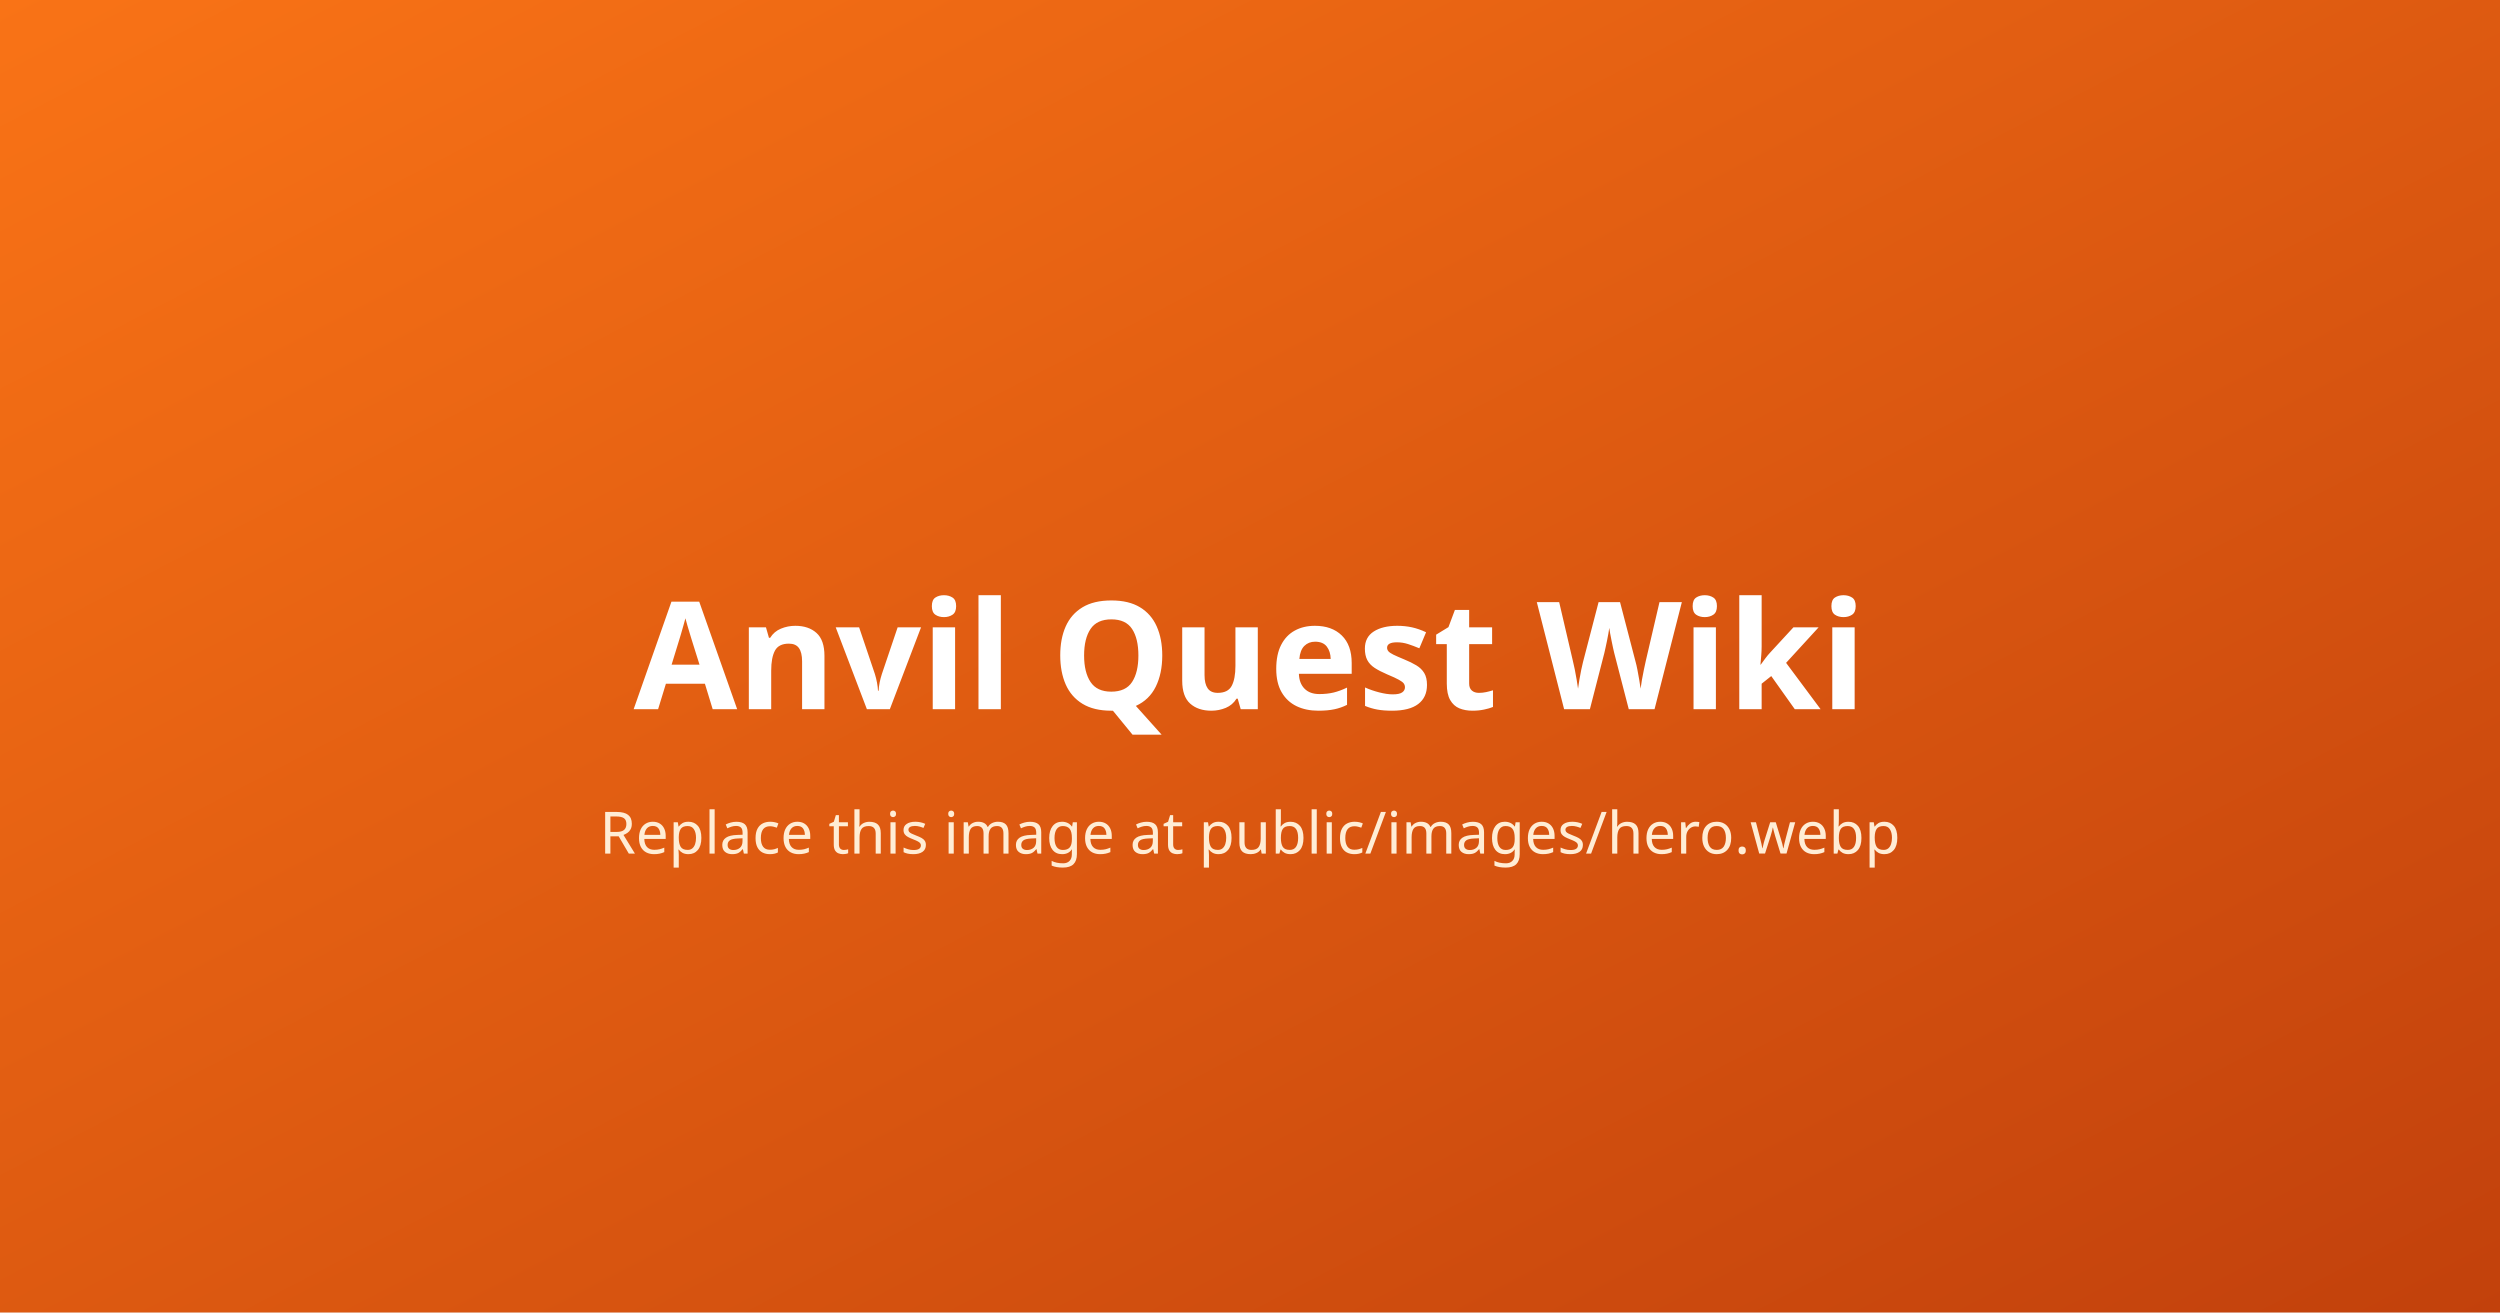
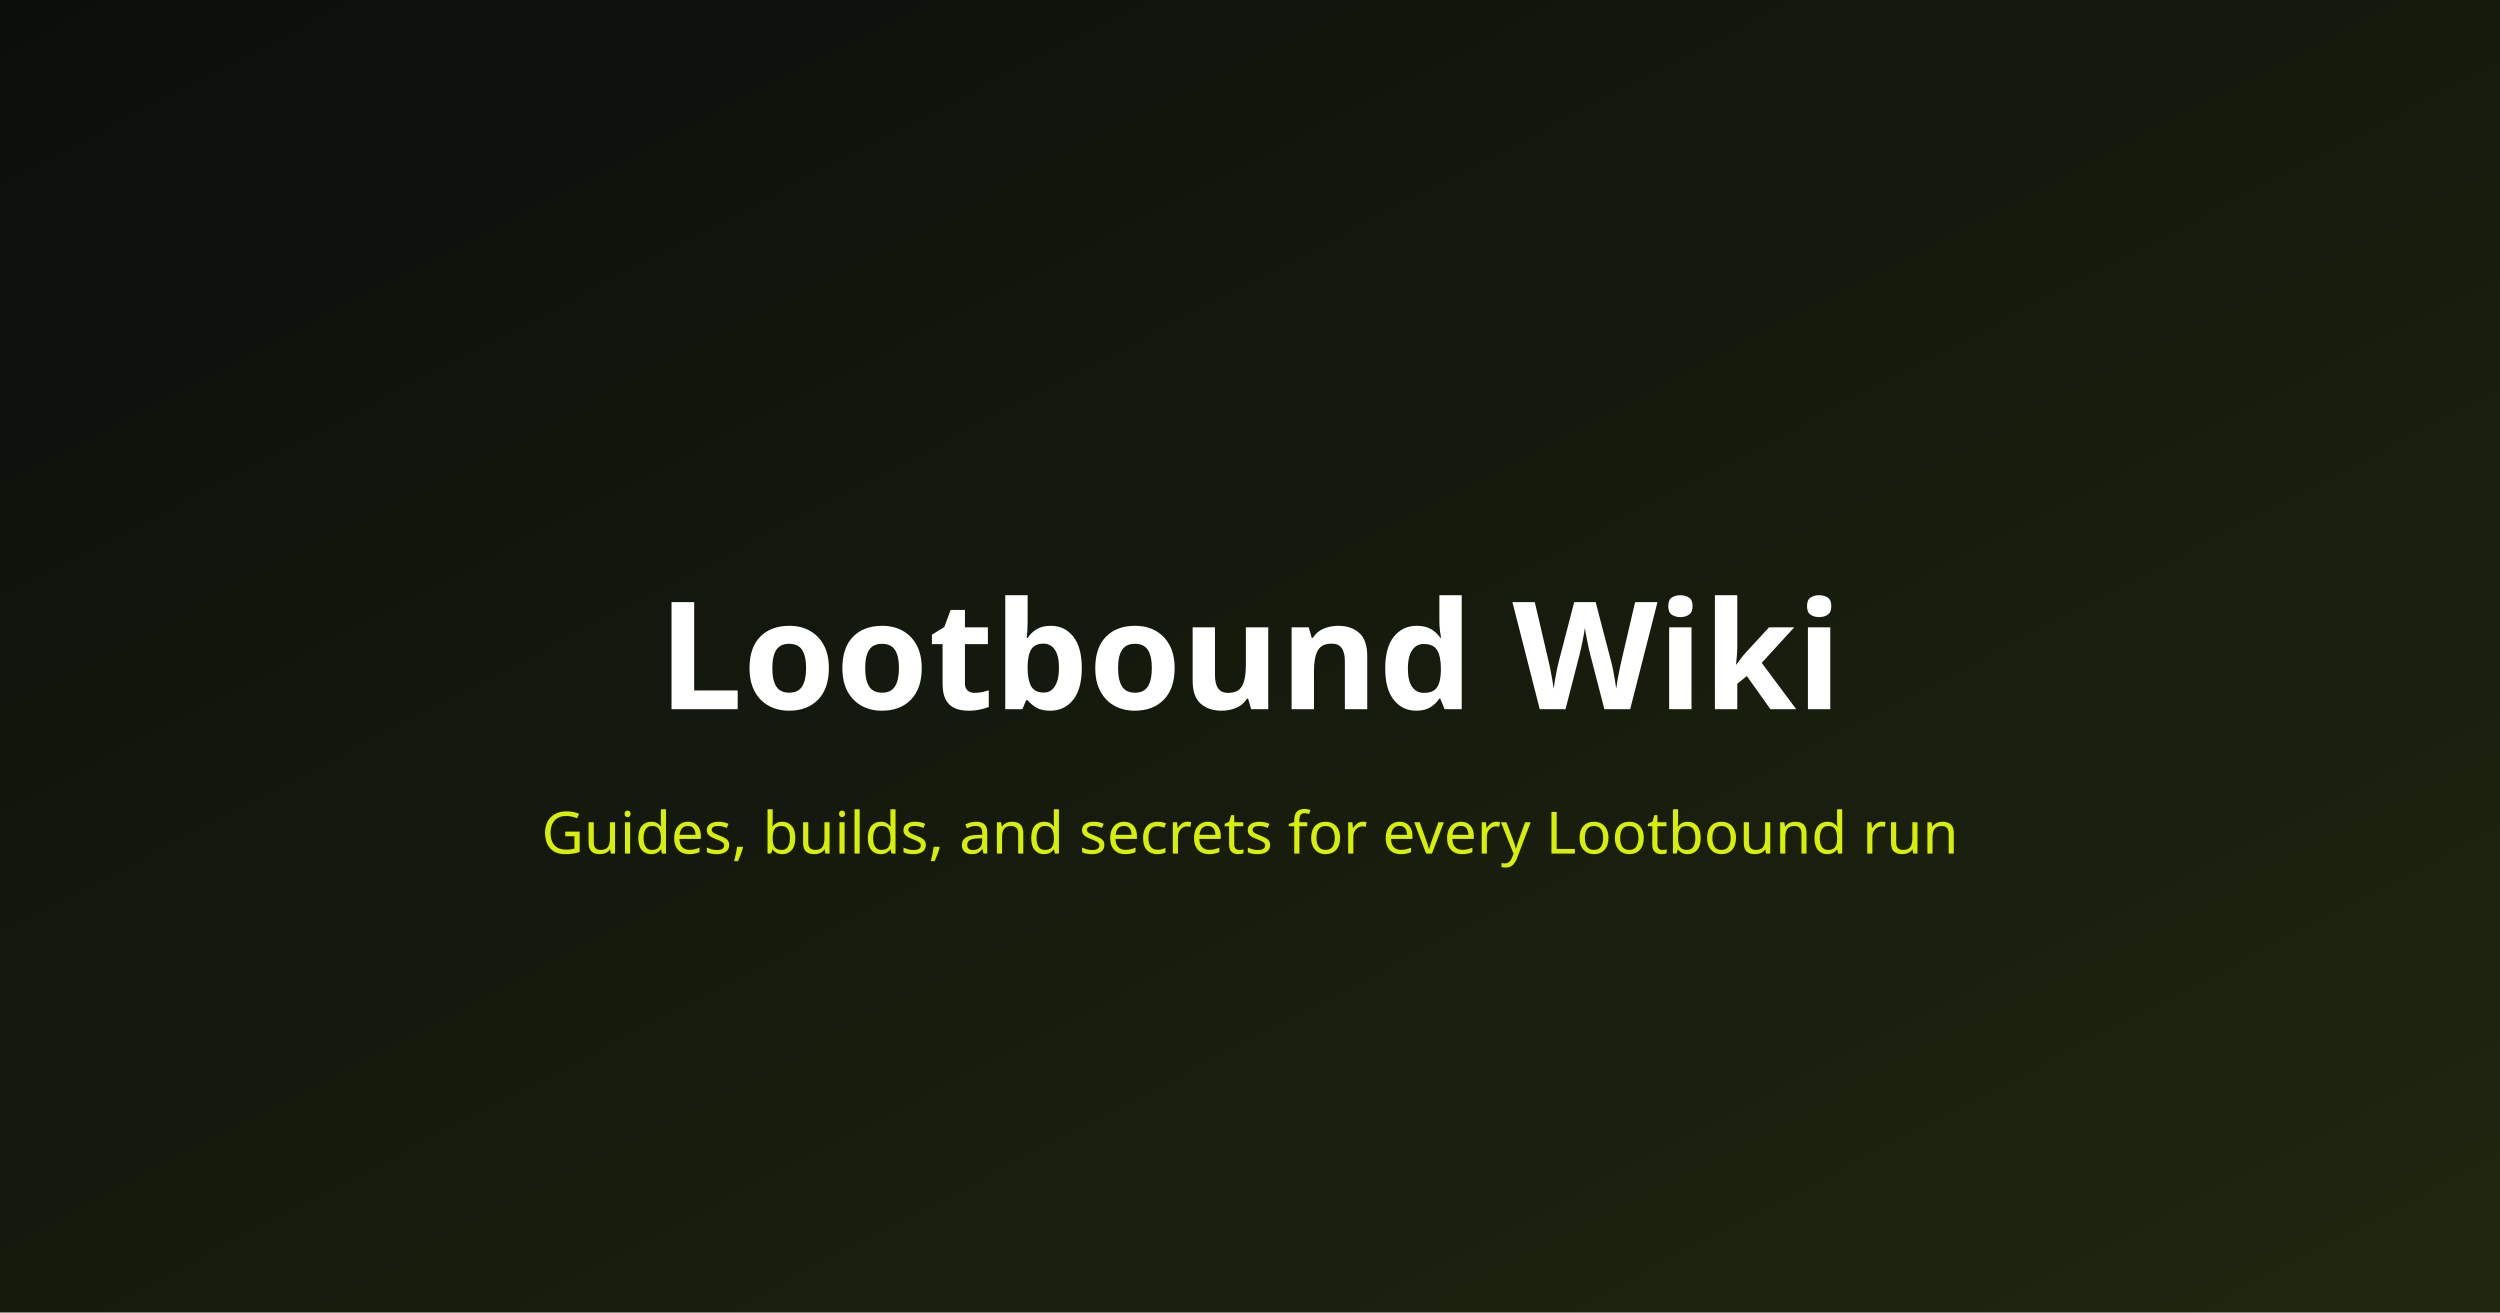
<svg xmlns="http://www.w3.org/2000/svg" viewBox="0 0 1200 630" width="1200" height="630">
  <defs>
    <linearGradient id="g" x1="0" y1="0" x2="1" y2="1">
-       <stop offset="0%" stop-color="#f97316" />
-       <stop offset="100%" stop-color="#c2410c" />
+       <stop offset="0%" stop-color="#0b0e0b" />
+       <stop offset="100%" stop-color="#20260f" />
    </linearGradient>
  </defs>
  <rect width="1200" height="630" fill="url(#g)" />
-   <text x="600" y="315" font-family="system-ui, sans-serif" font-size="72" font-weight="bold" fill="#fff" text-anchor="middle" dominant-baseline="middle">Anvil Quest Wiki</text>
-   <text x="600" y="400" font-family="system-ui, sans-serif" font-size="28" fill="#ffedd5" text-anchor="middle" dominant-baseline="middle">Replace this image at public/images/hero.webp</text>
+   <text x="600" y="315" font-family="system-ui, sans-serif" font-size="72" font-weight="bold" fill="#fff" text-anchor="middle" dominant-baseline="middle">Lootbound Wiki</text>
+   <text x="600" y="400" font-family="system-ui, sans-serif" font-size="28" fill="#d7ef00" text-anchor="middle" dominant-baseline="middle">Guides, builds, and secrets for every Lootbound run</text>
</svg>
